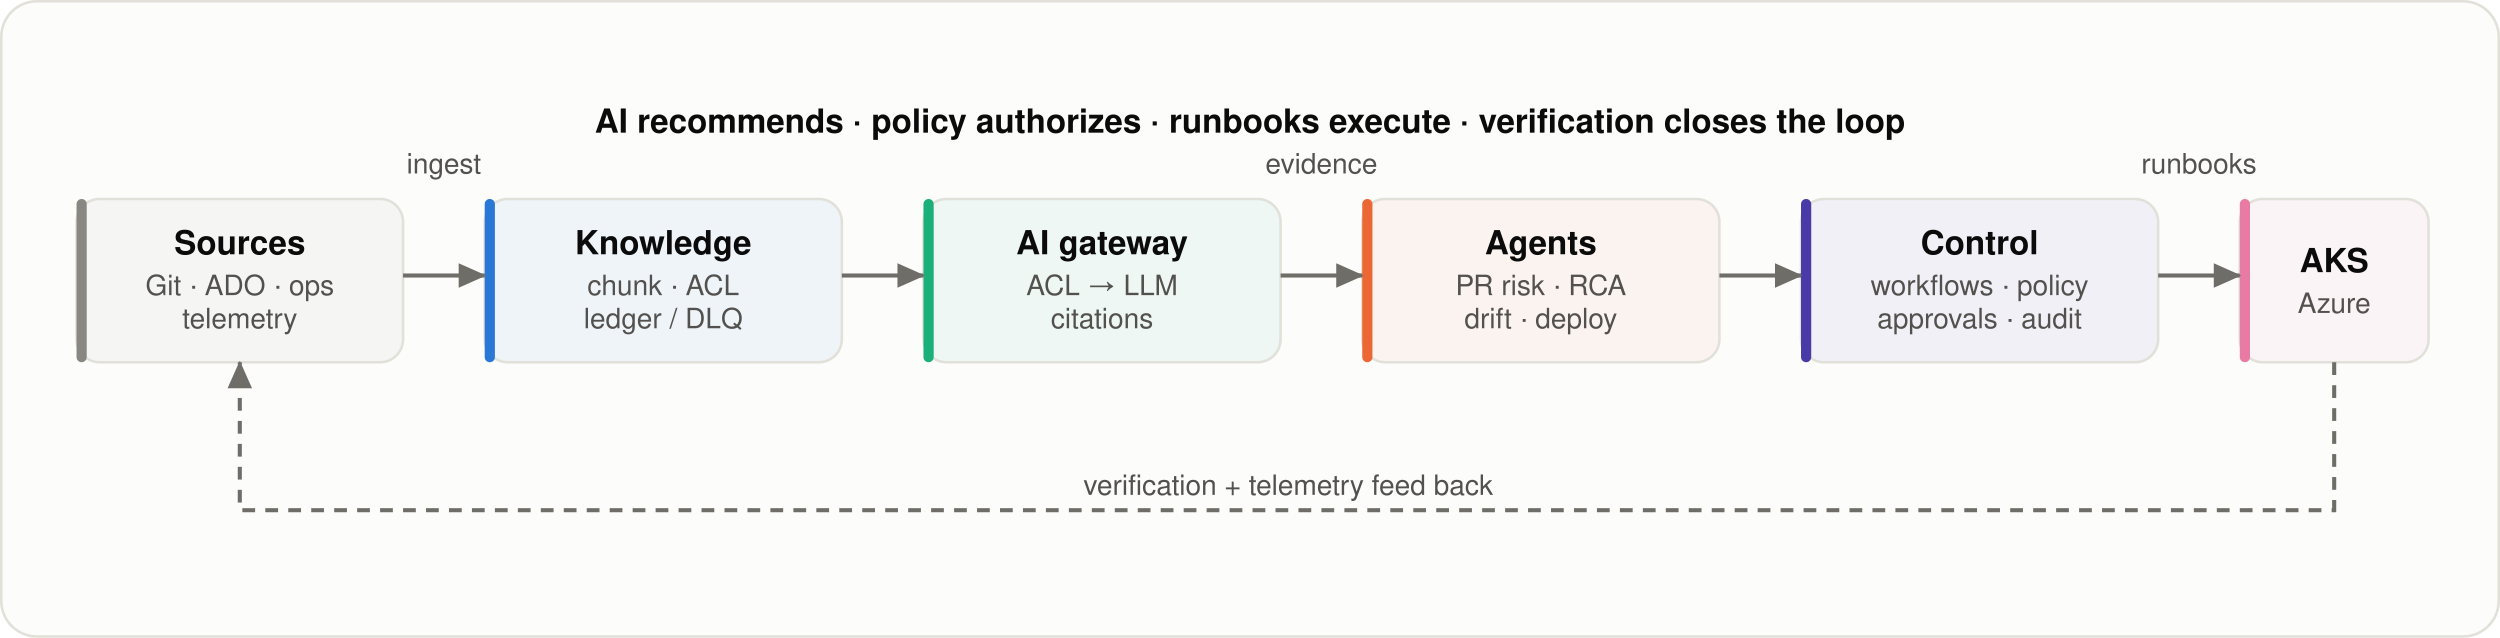
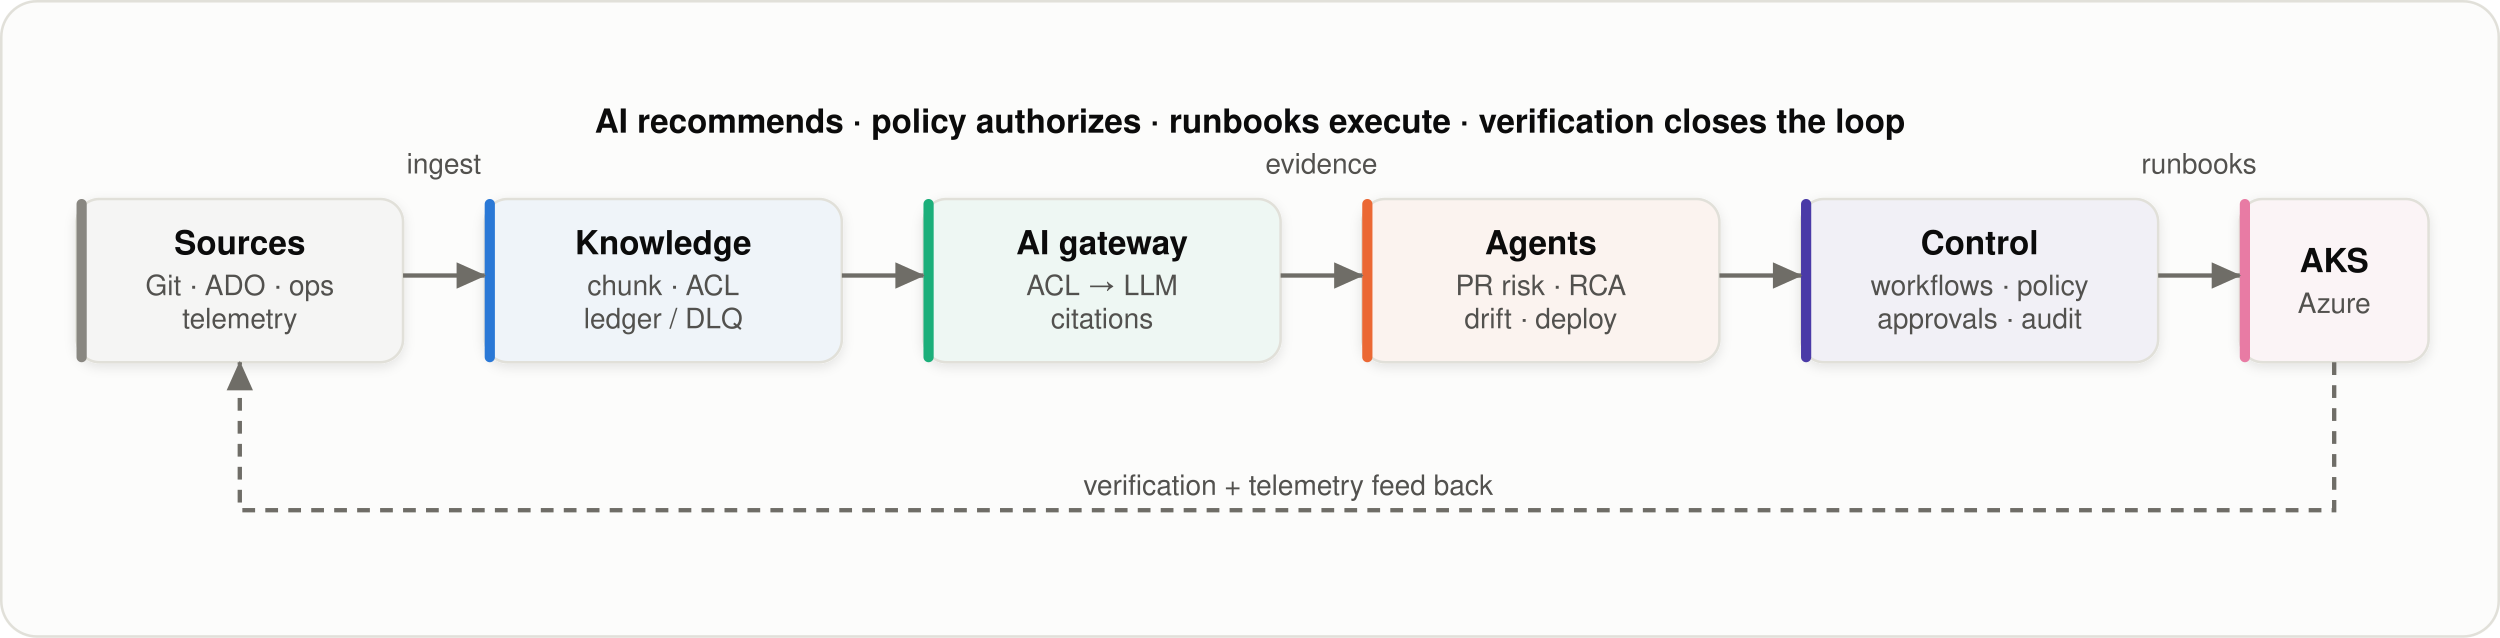
<svg xmlns="http://www.w3.org/2000/svg" viewBox="0 0 980 250" font-family="system-ui, -apple-system, 'Segoe UI', Helvetica, Arial, sans-serif" role="img" aria-label="The platform at a glance: sources to Azure through knowledge, gateway, agents, control and execution, with telemetry feeding back">
  <defs>
-     <marker id="arrow-light" viewBox="0 0 10 10" refX="8.5" refY="5" markerWidth="7.5" markerHeight="7.5" orient="auto-start-reverse">
-       <path d="M 0 1 L 9 5 L 0 9 z" fill="#6f6d67" />
+     <filter id="soft-light" x="-12%" y="-12%" width="124%" height="130%">
+       <feDropShadow dx="0" dy="1.5" stdDeviation="2.2" flood-color="#000000" flood-opacity="0.10" />
+     </filter>
+     <marker id="arrow-light" viewBox="0 0 10 10" refX="8.6" refY="5" markerWidth="8" markerHeight="8" orient="auto-start-reverse">
+       <path d="M 0.5 1.2 L 9 5 L 0.5 8.8 z" fill="#6f6d67" />
    </marker>
-     <marker id="arrow-good-light" viewBox="0 0 10 10" refX="8.5" refY="5" markerWidth="7.5" markerHeight="7.5" orient="auto-start-reverse">
-       <path d="M 0 1 L 9 5 L 0 9 z" fill="#0ca30c" />
+     <marker id="arrow-good-light" viewBox="0 0 10 10" refX="8.6" refY="5" markerWidth="8" markerHeight="8" orient="auto-start-reverse">
+       <path d="M 0.5 1.2 L 9 5 L 0.5 8.8 z" fill="#0ca30c" />
    </marker>
-     <marker id="arrow-bad-light" viewBox="0 0 10 10" refX="8.5" refY="5" markerWidth="7.5" markerHeight="7.5" orient="auto-start-reverse">
-       <path d="M 0 1 L 9 5 L 0 9 z" fill="#d03b3b" />
+     <marker id="arrow-bad-light" viewBox="0 0 10 10" refX="8.6" refY="5" markerWidth="8" markerHeight="8" orient="auto-start-reverse">
+       <path d="M 0.5 1.2 L 9 5 L 0.5 8.8 z" fill="#d03b3b" />
    </marker>
-     <marker id="arrow-warn-light" viewBox="0 0 10 10" refX="8.5" refY="5" markerWidth="7.5" markerHeight="7.5" orient="auto-start-reverse">
-       <path d="M 0 1 L 9 5 L 0 9 z" fill="#ec835a" />
+     <marker id="arrow-warn-light" viewBox="0 0 10 10" refX="8.6" refY="5" markerWidth="8" markerHeight="8" orient="auto-start-reverse">
+       <path d="M 0.5 1.2 L 9 5 L 0.5 8.8 z" fill="#ec835a" />
    </marker>
  </defs>
  <rect x="0" y="0" width="980" height="250" rx="14" fill="#fcfcfb" />
  <rect x="0.5" y="0.5" width="979" height="249" rx="14" fill="none" stroke="#e1e0d9" stroke-width="1" />
-   <rect x="30" y="78" width="128" height="64" rx="9" fill="#f5f5f4" stroke="#e1e0d9" stroke-width="1" />
+   <rect x="30" y="78" width="128" height="64" rx="9" fill="#f5f5f4" stroke="#e1e0d9" stroke-width="1" filter="url(#soft-light)" />
  <rect x="30" y="78" width="4" height="64" rx="2" fill="#898781" />
  <text x="94.0" y="99.68" font-size="13" text-anchor="middle" fill="#0b0b0b" font-weight="600">Sources</text>
  <text x="94.0" y="115.68" font-size="11" text-anchor="middle" fill="#52514e" font-weight="normal">Git · ADO · ops</text>
  <text x="94.0" y="128.68" font-size="11" text-anchor="middle" fill="#52514e" font-weight="normal">telemetry</text>
-   <rect x="190" y="78" width="140" height="64" rx="9" fill="#eff4f9" stroke="#e1e0d9" stroke-width="1" />
+   <rect x="190" y="78" width="140" height="64" rx="9" fill="#eff4f9" stroke="#e1e0d9" stroke-width="1" filter="url(#soft-light)" />
  <rect x="190" y="78" width="4" height="64" rx="2" fill="#2a78d6" />
  <text x="260.0" y="99.68" font-size="13" text-anchor="middle" fill="#0b0b0b" font-weight="600">Knowledge</text>
  <text x="260.0" y="115.68" font-size="11" text-anchor="middle" fill="#52514e" font-weight="normal">chunk · ACL</text>
  <text x="260.0" y="128.68" font-size="11" text-anchor="middle" fill="#52514e" font-weight="normal">ledger / DLQ</text>
-   <rect x="362" y="78" width="140" height="64" rx="9" fill="#eef7f3" stroke="#e1e0d9" stroke-width="1" />
+   <rect x="362" y="78" width="140" height="64" rx="9" fill="#eef7f3" stroke="#e1e0d9" stroke-width="1" filter="url(#soft-light)" />
  <rect x="362" y="78" width="4" height="64" rx="2" fill="#1baf7a" />
  <text x="432.0" y="99.68" font-size="13" text-anchor="middle" fill="#0b0b0b" font-weight="600">AI gateway</text>
  <text x="432.0" y="115.68" font-size="11" text-anchor="middle" fill="#52514e" font-weight="normal">ACL → LLM</text>
  <text x="432.0" y="128.68" font-size="11" text-anchor="middle" fill="#52514e" font-weight="normal">citations</text>
-   <rect x="534" y="78" width="140" height="64" rx="9" fill="#fbf3ef" stroke="#e1e0d9" stroke-width="1" />
+   <rect x="534" y="78" width="140" height="64" rx="9" fill="#fbf3ef" stroke="#e1e0d9" stroke-width="1" filter="url(#soft-light)" />
  <rect x="534" y="78" width="4" height="64" rx="2" fill="#eb6834" />
  <text x="604.0" y="99.68" font-size="13" text-anchor="middle" fill="#0b0b0b" font-weight="600">Agents</text>
  <text x="604.0" y="115.68" font-size="11" text-anchor="middle" fill="#52514e" font-weight="normal">PR risk · RCA</text>
  <text x="604.0" y="128.68" font-size="11" text-anchor="middle" fill="#52514e" font-weight="normal">drift · deploy</text>
-   <rect x="706" y="78" width="140" height="64" rx="9" fill="#f1f0f6" stroke="#e1e0d9" stroke-width="1" />
+   <rect x="706" y="78" width="140" height="64" rx="9" fill="#f1f0f6" stroke="#e1e0d9" stroke-width="1" filter="url(#soft-light)" />
  <rect x="706" y="78" width="4" height="64" rx="2" fill="#4a3aa7" />
  <text x="776.0" y="99.68" font-size="13" text-anchor="middle" fill="#0b0b0b" font-weight="600">Control</text>
  <text x="776.0" y="115.68" font-size="11" text-anchor="middle" fill="#52514e" font-weight="normal">workflows · policy</text>
  <text x="776.0" y="128.68" font-size="11" text-anchor="middle" fill="#52514e" font-weight="normal">approvals · audit</text>
-   <rect x="878" y="78" width="74" height="64" rx="9" fill="#fbf4f6" stroke="#e1e0d9" stroke-width="1" />
+   <rect x="878" y="78" width="74" height="64" rx="9" fill="#fbf4f6" stroke="#e1e0d9" stroke-width="1" filter="url(#soft-light)" />
  <rect x="878" y="78" width="4" height="64" rx="2" fill="#e87ba4" />
  <text x="915.0" y="106.68" font-size="13" text-anchor="middle" fill="#0b0b0b" font-weight="600">AKS</text>
  <text x="915.0" y="122.68" font-size="11" text-anchor="middle" fill="#52514e" font-weight="normal">Azure</text>
-   <path d="M 158 108 L 190 108" fill="none" stroke="#6f6d67" stroke-width="1.6" marker-end="url(#arrow-light)" />
+   <path d="M 158 108 L 190 108" fill="none" stroke="#6f6d67" stroke-width="1.7" marker-end="url(#arrow-light)" />
  <text x="174" y="68" font-size="11" text-anchor="middle" fill="#52514e" font-weight="normal" paint-order="stroke" stroke="#fcfcfb" stroke-width="5" stroke-linejoin="round">ingest</text>
-   <path d="M 330 108 L 362 108" fill="none" stroke="#6f6d67" stroke-width="1.6" marker-end="url(#arrow-light)" />
-   <path d="M 502 108 L 534 108" fill="none" stroke="#6f6d67" stroke-width="1.6" marker-end="url(#arrow-light)" />
+   <path d="M 330 108 L 362 108" fill="none" stroke="#6f6d67" stroke-width="1.7" marker-end="url(#arrow-light)" />
+   <path d="M 502 108 L 534 108" fill="none" stroke="#6f6d67" stroke-width="1.7" marker-end="url(#arrow-light)" />
  <text x="518" y="68" font-size="11" text-anchor="middle" fill="#52514e" font-weight="normal" paint-order="stroke" stroke="#fcfcfb" stroke-width="5" stroke-linejoin="round">evidence</text>
-   <path d="M 674 108 L 706 108" fill="none" stroke="#6f6d67" stroke-width="1.6" marker-end="url(#arrow-light)" />
-   <path d="M 846 108 L 878 108" fill="none" stroke="#6f6d67" stroke-width="1.6" marker-end="url(#arrow-light)" />
+   <path d="M 674 108 L 706 108" fill="none" stroke="#6f6d67" stroke-width="1.7" marker-end="url(#arrow-light)" />
+   <path d="M 846 108 L 878 108" fill="none" stroke="#6f6d67" stroke-width="1.7" marker-end="url(#arrow-light)" />
  <text x="862" y="68" font-size="11" text-anchor="middle" fill="#52514e" font-weight="normal" paint-order="stroke" stroke="#fcfcfb" stroke-width="5" stroke-linejoin="round">runbooks</text>
-   <path d="M 915 142 L 915 200 L 94 200 L 94 142" fill="none" stroke="#6f6d67" stroke-width="1.6" stroke-dasharray="5 4" marker-end="url(#arrow-light)" />
+   <path d="M 915 142 L 915 200 L 94 200 L 94 142" fill="none" stroke="#6f6d67" stroke-width="1.7" stroke-dasharray="5 4" marker-end="url(#arrow-light)" />
  <text x="505" y="194" font-size="11" text-anchor="middle" fill="#52514e" font-weight="normal" paint-order="stroke" stroke="#fcfcfb" stroke-width="5" stroke-linejoin="round">verification + telemetry feed back</text>
  <text x="490" y="52" font-size="13" text-anchor="middle" fill="#0b0b0b" font-weight="600">AI recommends · policy authorizes · runbooks execute · verification closes the loop</text>
</svg>
